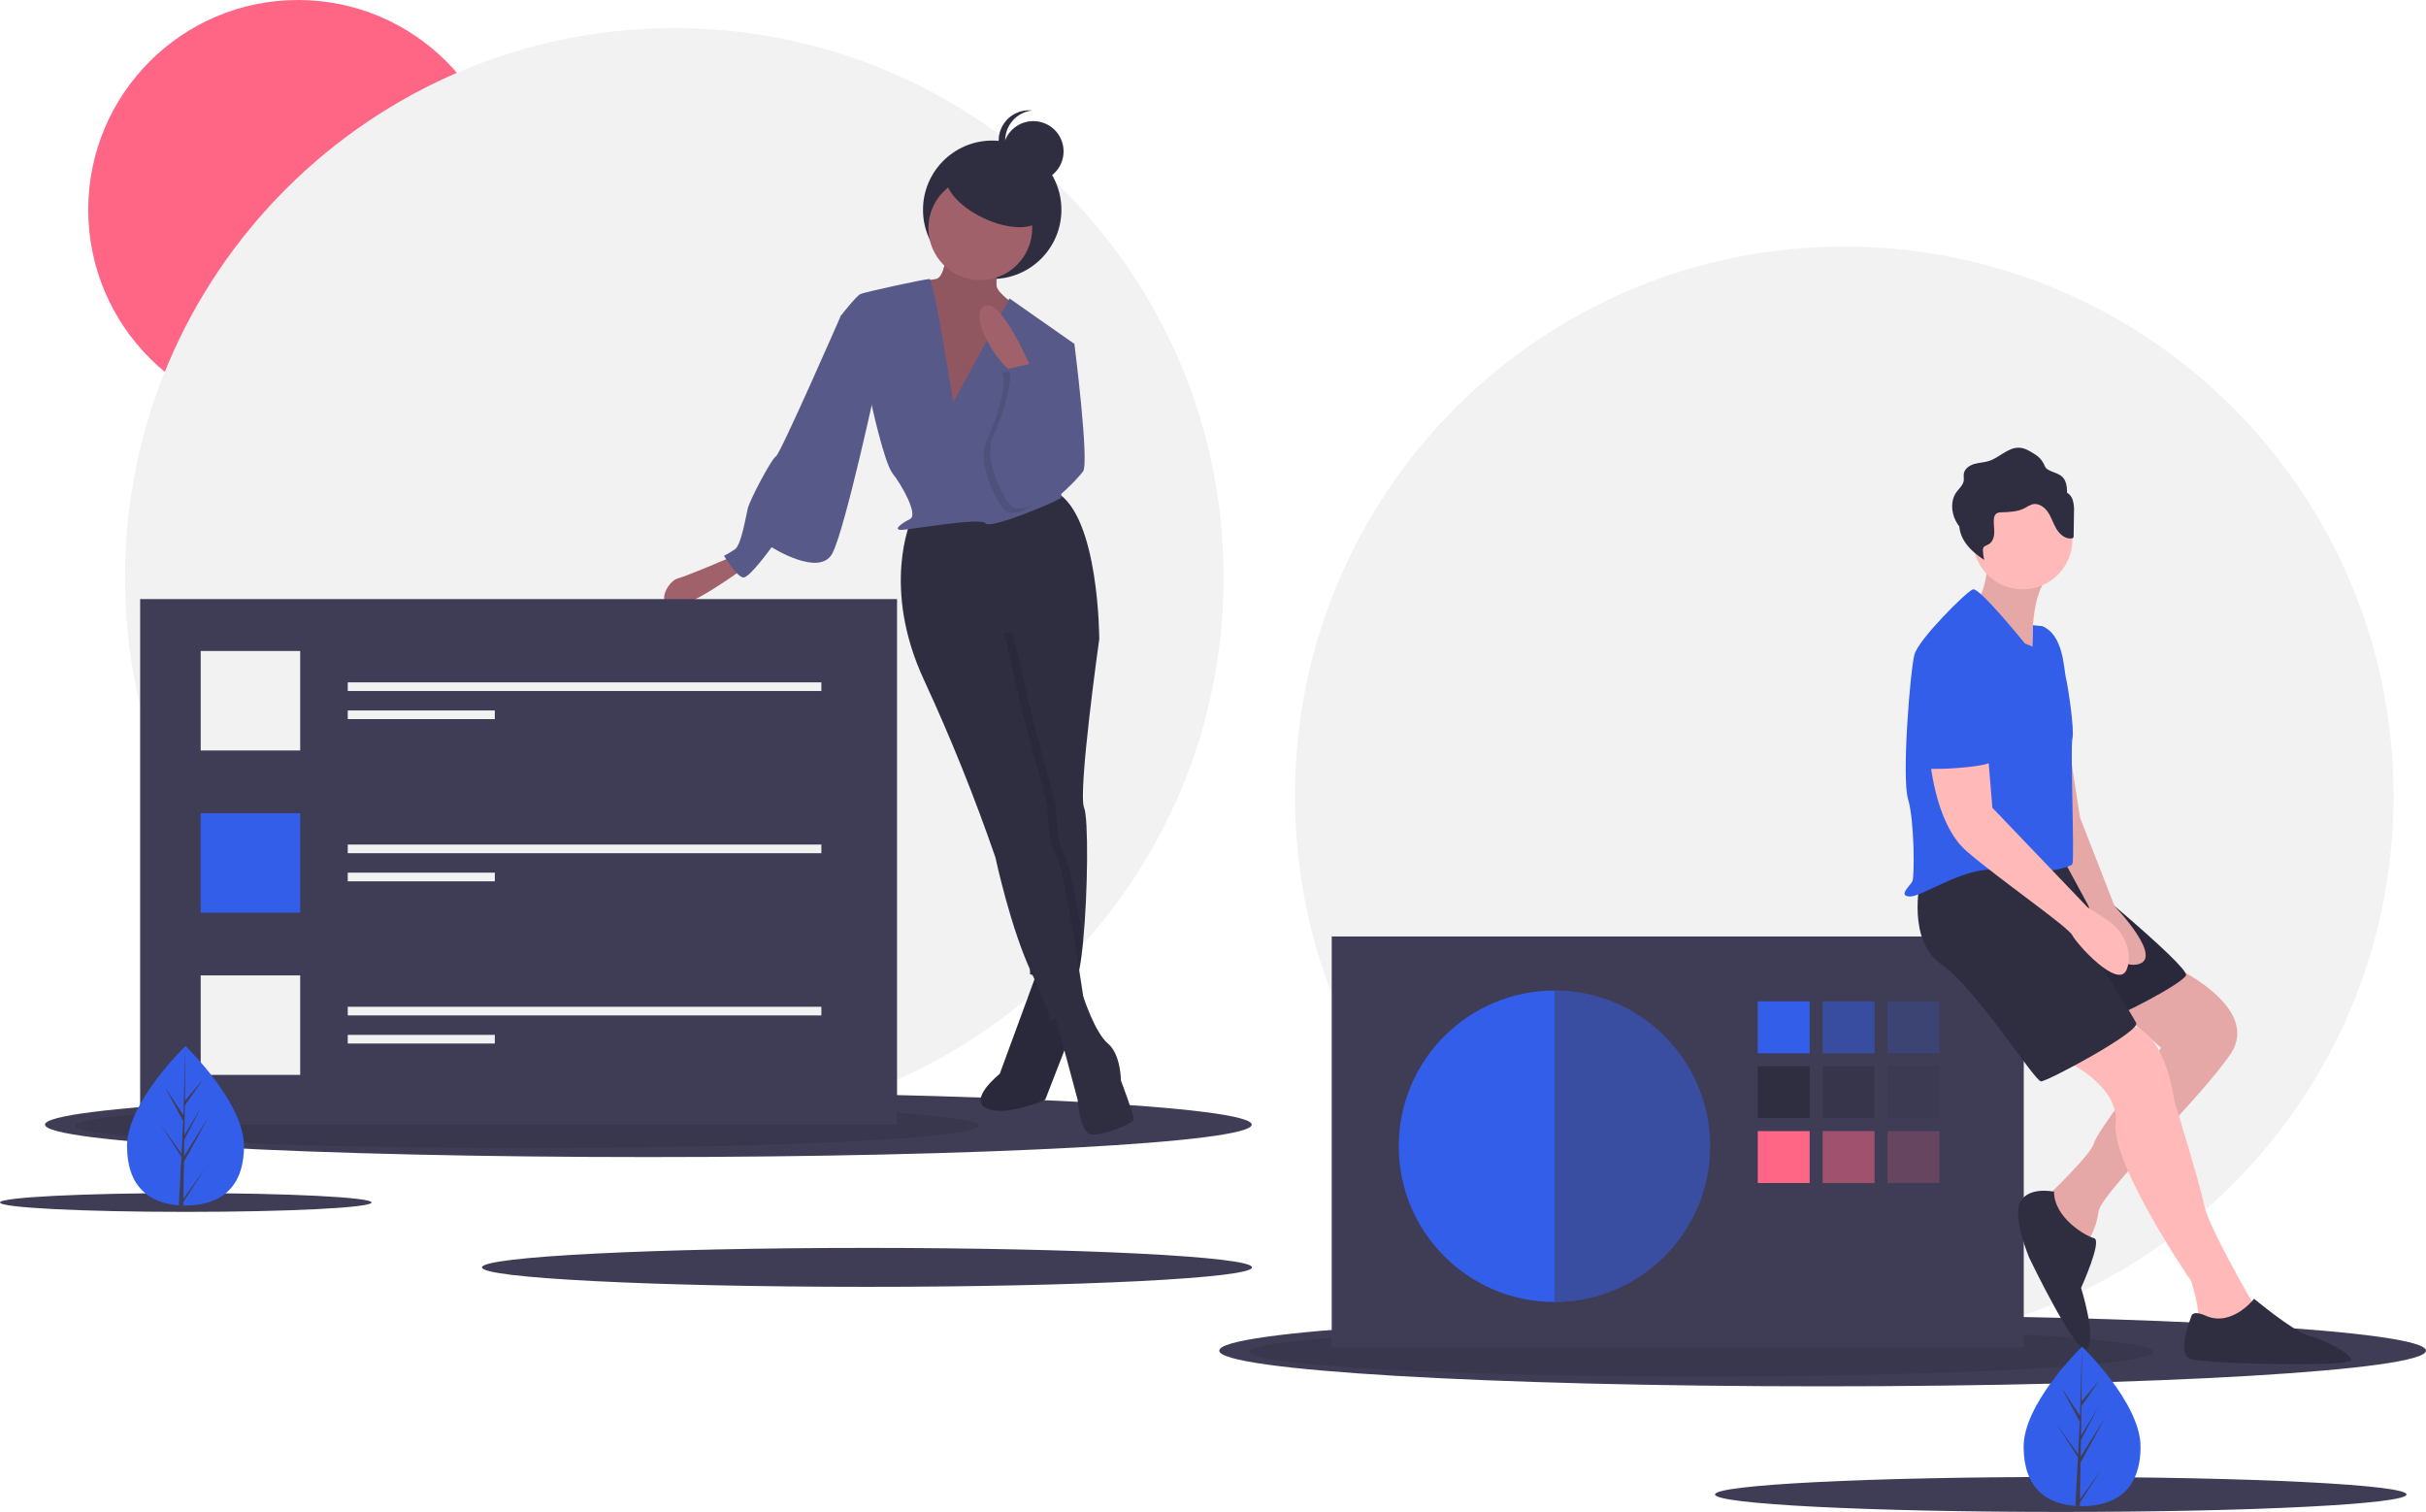
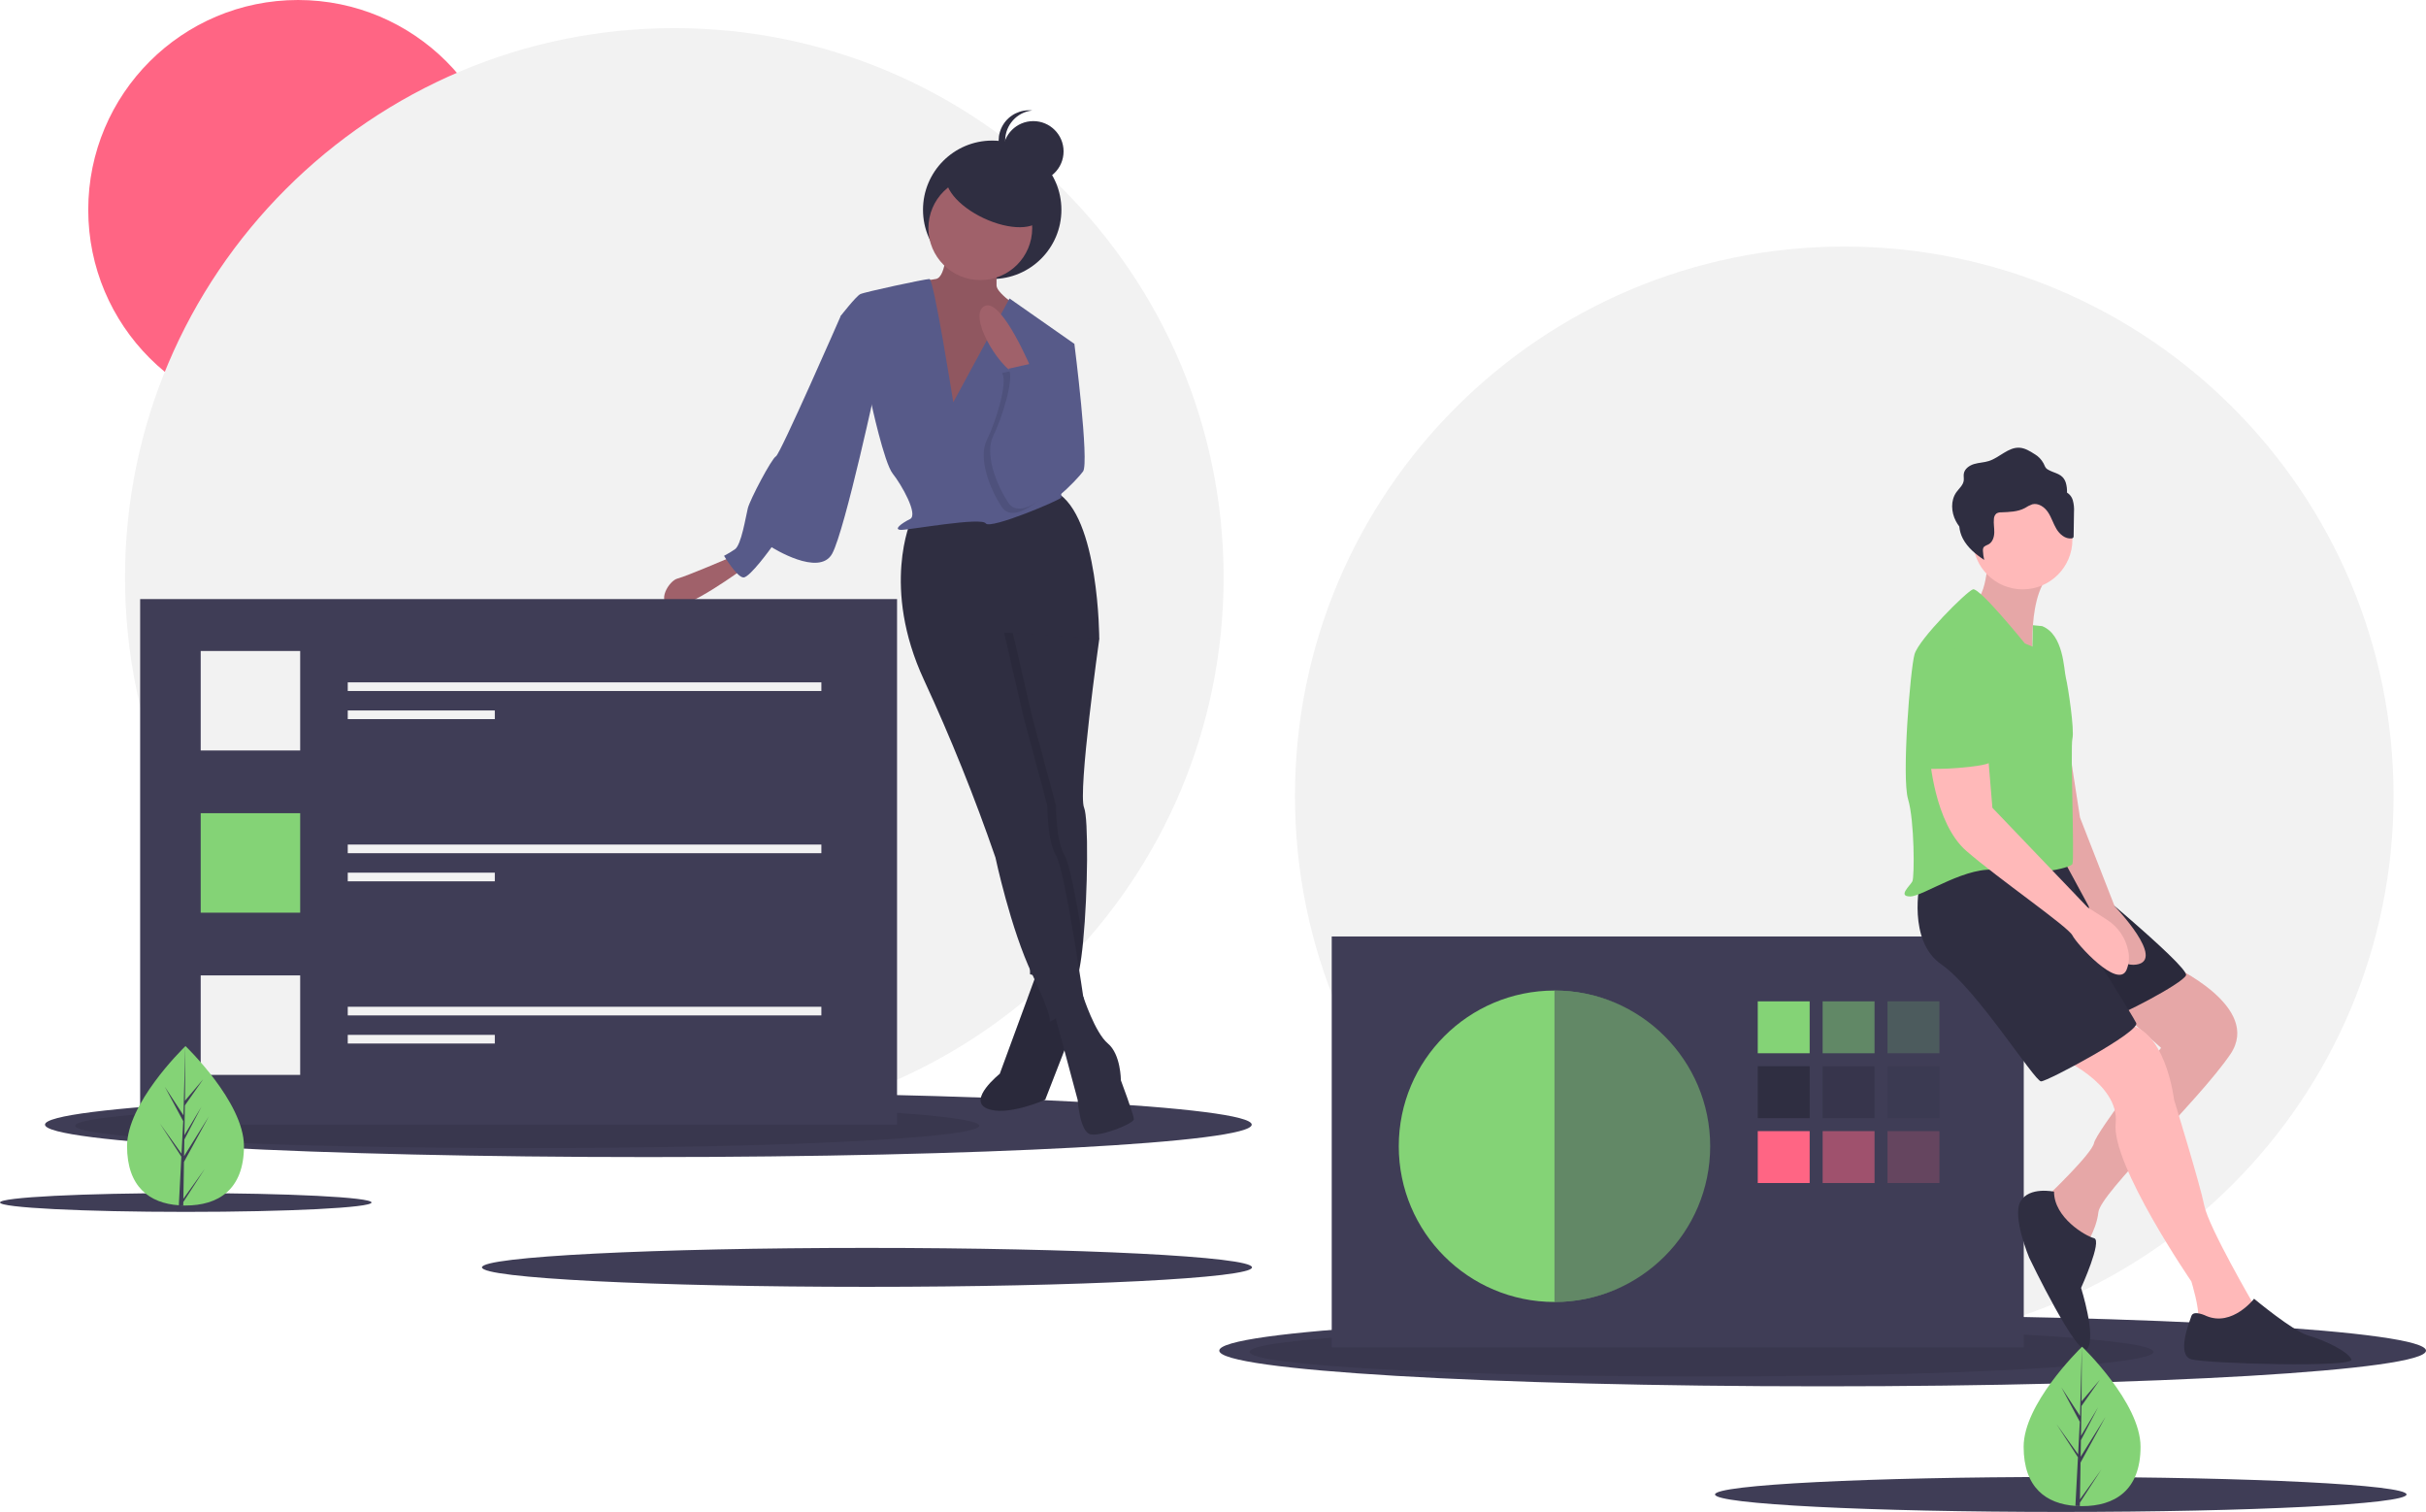
<svg xmlns="http://www.w3.org/2000/svg" id="f2557a61-56ef-4ee7-9811-4cdcc73688e4" data-name="Layer 1" width="1121.806" height="699.082" viewBox="0 0 1121.806 699.082">
  <circle cx="852.806" cy="367.999" r="254" fill="#f2f2f2" />
  <circle cx="137.806" cy="97" r="97" fill="#ff6584" />
  <circle cx="311.806" cy="266.999" r="254" fill="#f2f2f2" />
  <ellipse cx="299.806" cy="520" rx="279" ry="15" fill="#3f3d56" />
  <ellipse cx="243.806" cy="520.517" rx="209" ry="10.345" opacity="0.1" />
  <ellipse cx="842.806" cy="624.5" rx="279" ry="16.5" fill="#3f3d56" />
  <ellipse cx="786.806" cy="625.069" rx="209" ry="11.379" opacity="0.1" />
  <ellipse cx="400.903" cy="586" rx="178.043" ry="9" fill="#3f3d56" />
  <ellipse cx="85.903" cy="556" rx="85.903" ry="4.342" fill="#3f3d56" />
  <ellipse cx="952.927" cy="691" rx="159.879" ry="8.082" fill="#3f3d56" />
  <rect x="615.806" y="433" width="320" height="190" fill="#3f3d56" />
-   <circle cx="718.806" cy="530" r="72" fill="#335eea" />
-   <rect x="812.806" y="463" width="24" height="24" fill="#335eea" />
-   <rect x="842.806" y="463" width="24" height="24" fill="#335eea" opacity="0.5" />
-   <rect x="872.806" y="463" width="24" height="24" fill="#335eea" opacity="0.2" />
+   <circle cx="718.806" cy="530" r="72" fill="#84D376" />
+   <rect x="812.806" y="463" width="24" height="24" fill="#84D376" />
+   <rect x="842.806" y="463" width="24" height="24" fill="#84D376" opacity="0.5" />
+   <rect x="872.806" y="463" width="24" height="24" fill="#84D376" opacity="0.2" />
  <rect x="812.806" y="493" width="24" height="24" fill="#2f2e41" />
  <rect x="842.806" y="493" width="24" height="24" fill="#2f2e41" opacity="0.5" />
  <rect x="872.806" y="493" width="24" height="24" fill="#2f2e41" opacity="0.2" />
  <rect x="812.806" y="523" width="24" height="24" fill="#ff6584" />
  <rect x="842.806" y="523" width="24" height="24" fill="#ff6584" opacity="0.5" />
  <rect x="872.806" y="523" width="24" height="24" fill="#ff6584" opacity="0.2" />
  <path d="M757.903,558.459v144c39.765,0,74-32.236,74-72S797.668,558.459,757.903,558.459Z" transform="translate(-39.09703 -100.4591)" fill="#3f3d56" opacity="0.5" />
  <path d="M1043.403,546.959s42,19,27,41-60,64-61,73-7,17-7,17-20-21-18-23,22-21,23-26,31-44,31-44l-27-24Z" transform="translate(-39.09703 -100.4591)" fill="#ffb9b9" />
  <path d="M1043.403,546.959s42,19,27,41-60,64-61,73-7,17-7,17-20-21-18-23,22-21,23-26,31-44,31-44l-27-24Z" transform="translate(-39.09703 -100.4591)" opacity="0.1" />
  <path d="M990.403,588.959s29,12,27,31,35,73,35,73,4,13,3,17,26,3,26,3v-9s-21-36-23-46-14-49-14-49-4-35-24-35A37.5,37.5,0,0,0,990.403,588.959Z" transform="translate(-39.09703 -100.4591)" fill="#ffb9b9" />
  <path d="M991.903,498.459s60,49,58,53-31,19-36,20-40.378-73-40.378-73Z" transform="translate(-39.09703 -100.4591)" fill="#2f2e41" />
  <path d="M991.903,498.459s60,49,58,53-31,19-36,20-40.378-73-40.378-73Z" transform="translate(-39.09703 -100.4591)" opacity="0.1" />
  <path d="M926.903,508.459s-6,27,10,38,43,54,46,54,46-23,44-27-24-39-24-39l-7-37S934.903,495.459,926.903,508.459Z" transform="translate(-39.09703 -100.4591)" fill="#2f2e41" />
  <path d="M991.903,420.459l9,58,16,41s24,25,10,27-22-27-22-27l-13-24Z" transform="translate(-39.09703 -100.4591)" fill="#ffb9b9" />
  <path d="M991.903,420.459l9,58,16,41s24,25,10,27-22-27-22-27l-13-24Z" transform="translate(-39.09703 -100.4591)" opacity="0.1" />
  <path d="M958.403,355.959s0,21-7,23,28,29,28,29-4-35,10-44Z" transform="translate(-39.09703 -100.4591)" fill="#ffb9b9" />
  <path d="M958.403,355.959s0,21-7,23,28,29,28,29-4-35,10-44Z" transform="translate(-39.09703 -100.4591)" opacity="0.1" />
  <circle cx="935.306" cy="249.5" r="23" fill="#ffb9b9" />
-   <path d="M975.403,397.959s-21-26-24-25-25,23-27,30-6,57-3,67,3,36,2,38-7,7-1,7,27-15,41-12,33-1,34-3-1-54,0-58-2-24-3-28-1-20-11-24l-4.264-.421-.239,9.892Z" transform="translate(-39.09703 -100.4591)" fill="#335eea" />
+   <path d="M975.403,397.959s-21-26-24-25-25,23-27,30-6,57-3,67,3,36,2,38-7,7-1,7,27-15,41-12,33-1,34-3-1-54,0-58-2-24-3-28-1-20-11-24l-4.264-.421-.239,9.892Z" transform="translate(-39.09703 -100.4591)" fill="#84D376" />
  <path d="M931.403,449.959s2,31,17,44,47,35,49,39,21,25,25,16a14.962,14.962,0,0,0,.802-8.867,22.053,22.053,0,0,0-9.903-14.413l-8.899-5.72-44-46-2-24Z" transform="translate(-39.09703 -100.4591)" fill="#ffb9b9" />
  <path d="M988.903,651.459s-11.5-2.5-15.5,4.5,4,26,4,26,23,48,27,42-3-28-3-28,10-22,6-23S988.903,663.459,988.903,651.459Z" transform="translate(-39.09703 -100.4591)" fill="#2f2e41" />
  <path d="M1059.403,708.959s-6-3-7,0-7,18,0,20,76,4,74,0-13-9-20-11-25-17-25-17S1071.403,713.959,1059.403,708.959Z" transform="translate(-39.09703 -100.4591)" fill="#2f2e41" />
  <path d="M997.572,331.705a6.159,6.159,0,0,0-2.671-3.487,14.136,14.136,0,0,0-.564-4.602c-1.47-4.344-4.951-4.095-8.235-6.016-1.425-.833-1.337-1.57-2.079-2.939a10.907,10.907,0,0,0-4.203-4.288c-2.107-1.343-4.332-2.725-6.825-2.895-5.239-.357-9.256,4.571-14.263,6.152-2.207.697-4.579.726-6.797,1.385s-4.432,2.232-4.763,4.523c-.153,1.058.117,2.143-.038,3.2-.308,2.101-2.151,3.573-3.386,5.302-2.729,3.822-2.417,9.222-.235,13.38a18.81,18.81,0,0,0,1.574,2.463,15.15,15.15,0,0,0,1.662,5.626c2.183,4.159,5.938,7.266,9.861,9.848a23.277,23.277,0,0,1-.582-4.199,2.897,2.897,0,0,1,.179-1.391c.437-.913,1.591-1.156,2.472-1.656,1.823-1.036,2.538-3.329,2.591-5.425s-.392-4.196-.172-6.282a3.432,3.432,0,0,1,1.175-2.525,4.059,4.059,0,0,1,2.215-.528c3.736-.152,7.639-.221,10.934-1.988a16.203,16.203,0,0,1,3.403-1.722c2.8-.73,5.662,1.232,7.276,3.635s2.418,5.261,3.907,7.742,4.061,4.694,6.94,4.4a1.152,1.152,0,0,0,.86-.382,1.289,1.289,0,0,0,.158-.732l.161-11.005A16.634,16.634,0,0,0,997.572,331.705Z" transform="translate(-39.09703 -100.4591)" fill="#2f2e41" />
-   <path d="M940.403,398.959s22,10,21,31,6,23-11,25-21,0-22,2-7-46-3-51S940.403,398.959,940.403,398.959Z" transform="translate(-39.09703 -100.4591)" fill="#335eea" />
+   <path d="M940.403,398.959s22,10,21,31,6,23-11,25-21,0-22,2-7-46-3-51S940.403,398.959,940.403,398.959Z" transform="translate(-39.09703 -100.4591)" fill="#84D376" />
  <circle cx="458.806" cy="97" r="32" fill="#2f2e41" />
  <path d="M519.403,547.959l-18,49s-15,12-6,16,27-4,27-4l14-36-2-25Z" transform="translate(-39.09703 -100.4591)" fill="#2f2e41" />
  <path d="M519.403,547.959l-18,49s-15,12-6,16,27-4,27-4l14-36-2-25Z" transform="translate(-39.09703 -100.4591)" opacity="0.1" />
  <path d="M520.903,257.459l15,2s7,55,4,59-18,20-24,16S520.903,257.459,520.903,257.459Z" transform="translate(-39.09703 -100.4591)" fill="#575a89" />
  <path d="M377.403,357.959s-21,9-25,10-10,11-3,13,34-18,34-18Z" transform="translate(-39.09703 -100.4591)" fill="#a0616a" />
  <path d="M526.403,567.959l11,41s1,15,6,16,20-5,20-7-6-18-6-18,0-12-6-17-11.406-21.75-11.406-21.75Z" transform="translate(-39.09703 -100.4591)" fill="#2f2e41" />
  <path d="M540.403,473.959c2.02,4.71,1.77,38.88-.44,61.62-1.07,11.05-2.6,19.4-4.56,20.38l-14.33-3.58-5.67-1.42-.15-12.44-.85-68.56-17-71v-18l43,4,6.82,10.71.18.29S537.403,466.959,540.403,473.959Z" transform="translate(-39.09703 -100.4591)" fill="#2f2e41" />
  <path d="M531.403,495.959c2.14,3.21,5.71,22.43,8.56,39.62-1.07,11.05-2.6,19.4-4.56,20.38l-14.33-3.58c-.22-.46-.44-.94-.67-1.42-1.83-3.84-3.55-8.08-5.15-12.44l-.85-68.56-17-71v-18l43,4,6.82,10.71-39.82-2.71,9,39,11,41S527.403,489.959,531.403,495.959Z" transform="translate(-39.09703 -100.4591)" opacity="0.1" />
  <path d="M460.403,340.959s-14,31,6,74a874.089,874.089,0,0,1,33,82s7,33,17,54,8,22,8,22l16-9s-9-62-13-68-4-23-4-23l-11-41-9-39,44,3s0-57-20-68Z" transform="translate(-39.09703 -100.4591)" fill="#2f2e41" />
  <path d="M476.903,212.459s0,16-5,17-15,1-18,6,23,71,23,71l27-17,9-45s-13-8-13-12v-18Z" transform="translate(-39.09703 -100.4591)" fill="#a0616a" />
  <path d="M476.903,212.459s0,16-5,17-15,1-18,6,23,71,23,71l27-17,9-45s-13-8-13-12v-18Z" transform="translate(-39.09703 -100.4591)" opacity="0.1" />
  <circle cx="453.306" cy="105.5" r="24" fill="#a0616a" />
  <path d="M479.903,286.459s-9-57-11-57-30,6-32,7-9,10-9,10l14,40s6,28,10,33,12,19,8,21-8,5-4,5,37-6,39-3,35-11,35-12-4-48-4-48l10-23-30-21Z" transform="translate(-39.09703 -100.4591)" fill="#575a89" />
  <path d="M437.903,241.459l-10,5s-28,64-30,65-12,20-13,24-3,17-6,19a51.953,51.953,0,0,1-5,3s6,10,9,10,13-14,13-14,22,14,28,3,21-81,21-81Z" transform="translate(-39.09703 -100.4591)" fill="#575a89" />
  <path d="M516.403,271.959s-14-34-22-30,6,28,15,32Z" transform="translate(-39.09703 -100.4591)" fill="#a0616a" />
  <path d="M502.403,272.959l14.031-3.172L519.403,284.959s13,23,10,33-21,26-27,17-11-23-7-31S505.403,276.959,502.403,272.959Z" transform="translate(-39.09703 -100.4591)" opacity="0.1" />
  <path d="M505.403,270.959l14.031-3.172L522.403,282.959s13,23,10,33-21,26-27,17-11-23-7-31S508.403,274.959,505.403,270.959Z" transform="translate(-39.09703 -100.4591)" fill="#575a89" />
  <ellipse cx="498.903" cy="190.959" rx="11.5" ry="24" transform="translate(75.23657 461.2775) rotate(-64.8987)" fill="#2f2e41" />
  <circle cx="477.806" cy="70" r="14" fill="#2f2e41" />
  <path d="M503.903,165.459a14,14,0,0,1,12.5-13.917,14,14,0,1,0,0,27.834A14,14,0,0,1,503.903,165.459Z" transform="translate(-39.09703 -100.4591)" fill="#2f2e41" />
  <rect x="64.806" y="277" width="350" height="243" fill="#3f3d56" />
  <rect x="92.806" y="301" width="46" height="46" fill="#f2f2f2" />
-   <rect x="92.806" y="376" width="46" height="46" fill="#335eea" />
+   <rect x="92.806" y="376" width="46" height="46" fill="#84D376" />
  <rect x="92.806" y="451" width="46" height="46" fill="#f2f2f2" />
  <rect x="160.806" y="315.5" width="219" height="4" fill="#f2f2f2" />
  <rect x="160.806" y="328.5" width="68" height="4" fill="#f2f2f2" />
  <rect x="160.806" y="390.5" width="219" height="4" fill="#f2f2f2" />
  <rect x="160.806" y="403.5" width="68" height="4" fill="#f2f2f2" />
  <rect x="160.806" y="465.5" width="219" height="4" fill="#f2f2f2" />
  <rect x="160.806" y="478.5" width="68" height="4" fill="#f2f2f2" />
-   <path d="M1028.903,769.392c0,20.356-12.1,27.464-27.028,27.464-.346,0-.692-.005-1.035-.012-.692-.015-1.378-.047-2.055-.095-13.473-.953-23.939-8.426-23.939-27.357,0-19.588,25.031-44.307,26.916-46.141l.002-.002c.072-.072.109-.107.109-.107S1028.903,749.038,1028.903,769.392Z" transform="translate(-39.09703 -100.4591)" fill="#335eea" />
+   <path d="M1028.903,769.392c0,20.356-12.1,27.464-27.028,27.464-.346,0-.692-.005-1.035-.012-.692-.015-1.378-.047-2.055-.095-13.473-.953-23.939-8.426-23.939-27.357,0-19.588,25.031-44.307,26.916-46.141l.002-.002c.072-.072.109-.107.109-.107S1028.903,749.038,1028.903,769.392Z" transform="translate(-39.09703 -100.4591)" fill="#84D376" />
  <path d="M1000.89,793.741l9.886-13.811-9.911,15.329-.025,1.585c-.692-.015-1.378-.047-2.055-.095l1.065-20.364-.007-.159.017-.027.102-1.925-9.936-15.366,9.965,13.923.025.408.804-15.386-8.505-15.879,8.61,13.18.838-31.902.002-.109v.107l-.139,25.155,8.468-9.973-8.503,12.14-.224,13.777,7.908-13.222-7.941,15.249-.124,7.659,11.475-18.404-11.52,21.075Z" transform="translate(-39.09703 -100.4591)" fill="#3f3d56" />
-   <path d="M151.903,630.392c0,20.356-12.1,27.464-27.028,27.464-.346,0-.692-.005-1.035-.012-.692-.015-1.378-.047-2.055-.095-13.473-.953-23.939-8.426-23.939-27.357,0-19.588,25.031-44.307,26.916-46.141l.002-.002c.072-.072.109-.107.109-.107S151.903,610.038,151.903,630.392Z" transform="translate(-39.09703 -100.4591)" fill="#335eea" />
+   <path d="M151.903,630.392c0,20.356-12.1,27.464-27.028,27.464-.346,0-.692-.005-1.035-.012-.692-.015-1.378-.047-2.055-.095-13.473-.953-23.939-8.426-23.939-27.357,0-19.588,25.031-44.307,26.916-46.141l.002-.002c.072-.072.109-.107.109-.107S151.903,610.038,151.903,630.392Z" transform="translate(-39.09703 -100.4591)" fill="#84D376" />
  <path d="M123.89,654.741l9.886-13.811-9.911,15.329-.025,1.585c-.692-.015-1.378-.047-2.055-.095l1.065-20.364-.007-.159.017-.027.102-1.925-9.936-15.366,9.965,13.923.025.408.804-15.386-8.505-15.879,8.61,13.18.838-31.902.002-.109v.107l-.139,25.155,8.468-9.973-8.503,12.14-.224,13.777,7.908-13.222-7.941,15.249-.124,7.659,11.475-18.404-11.52,21.075Z" transform="translate(-39.09703 -100.4591)" fill="#3f3d56" />
</svg>
